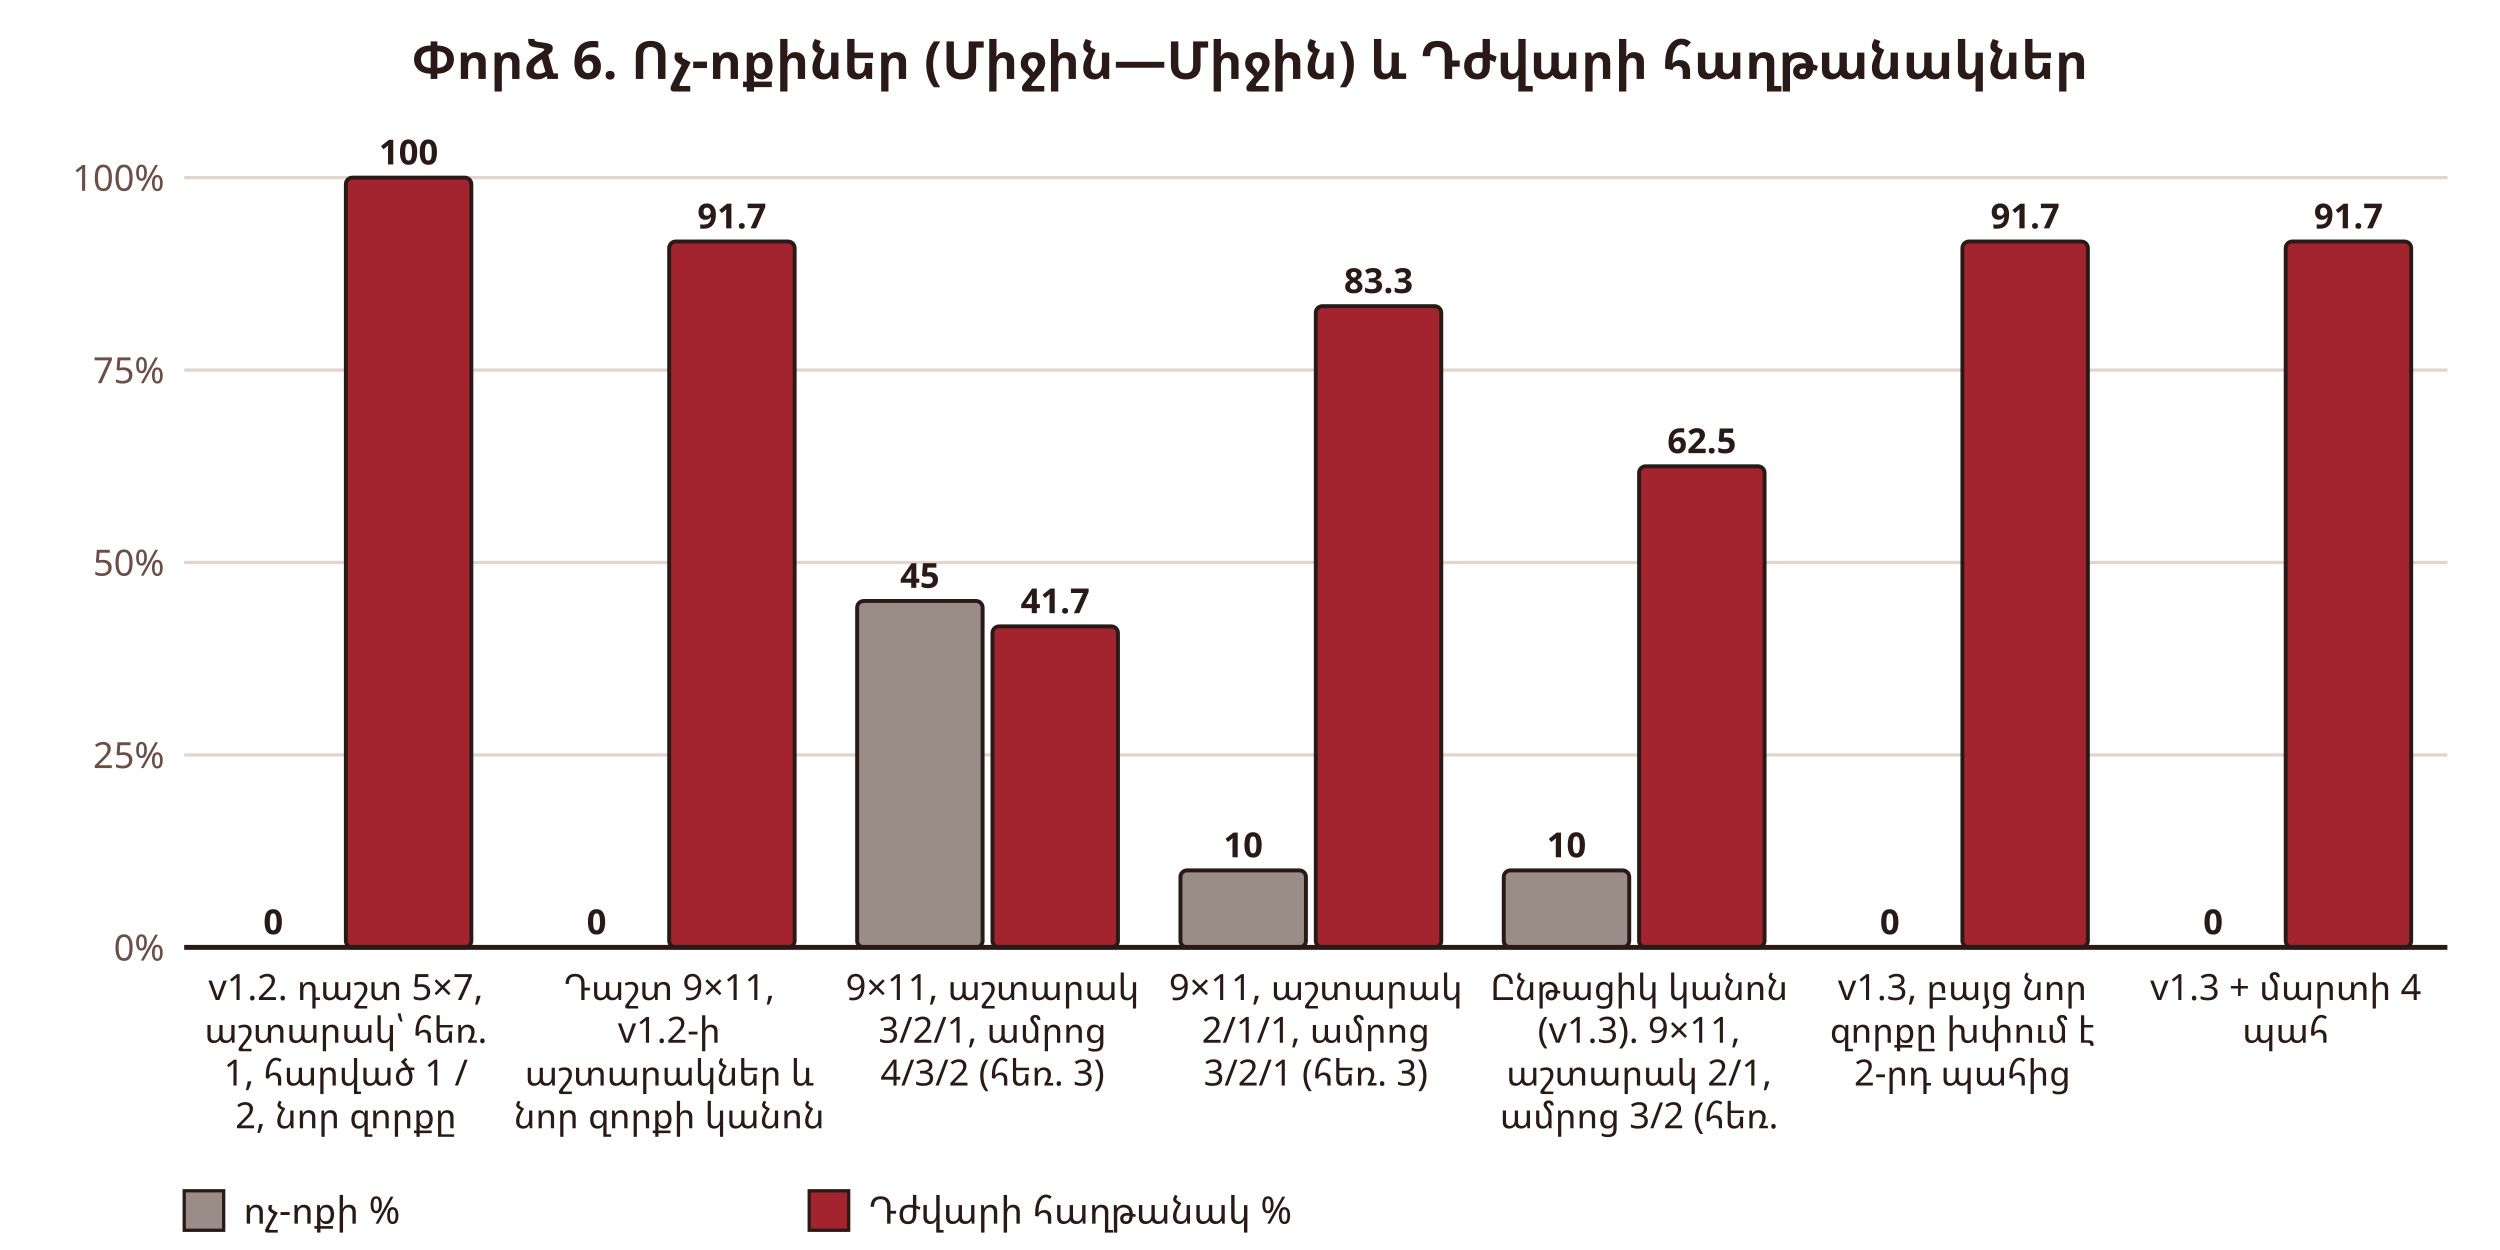
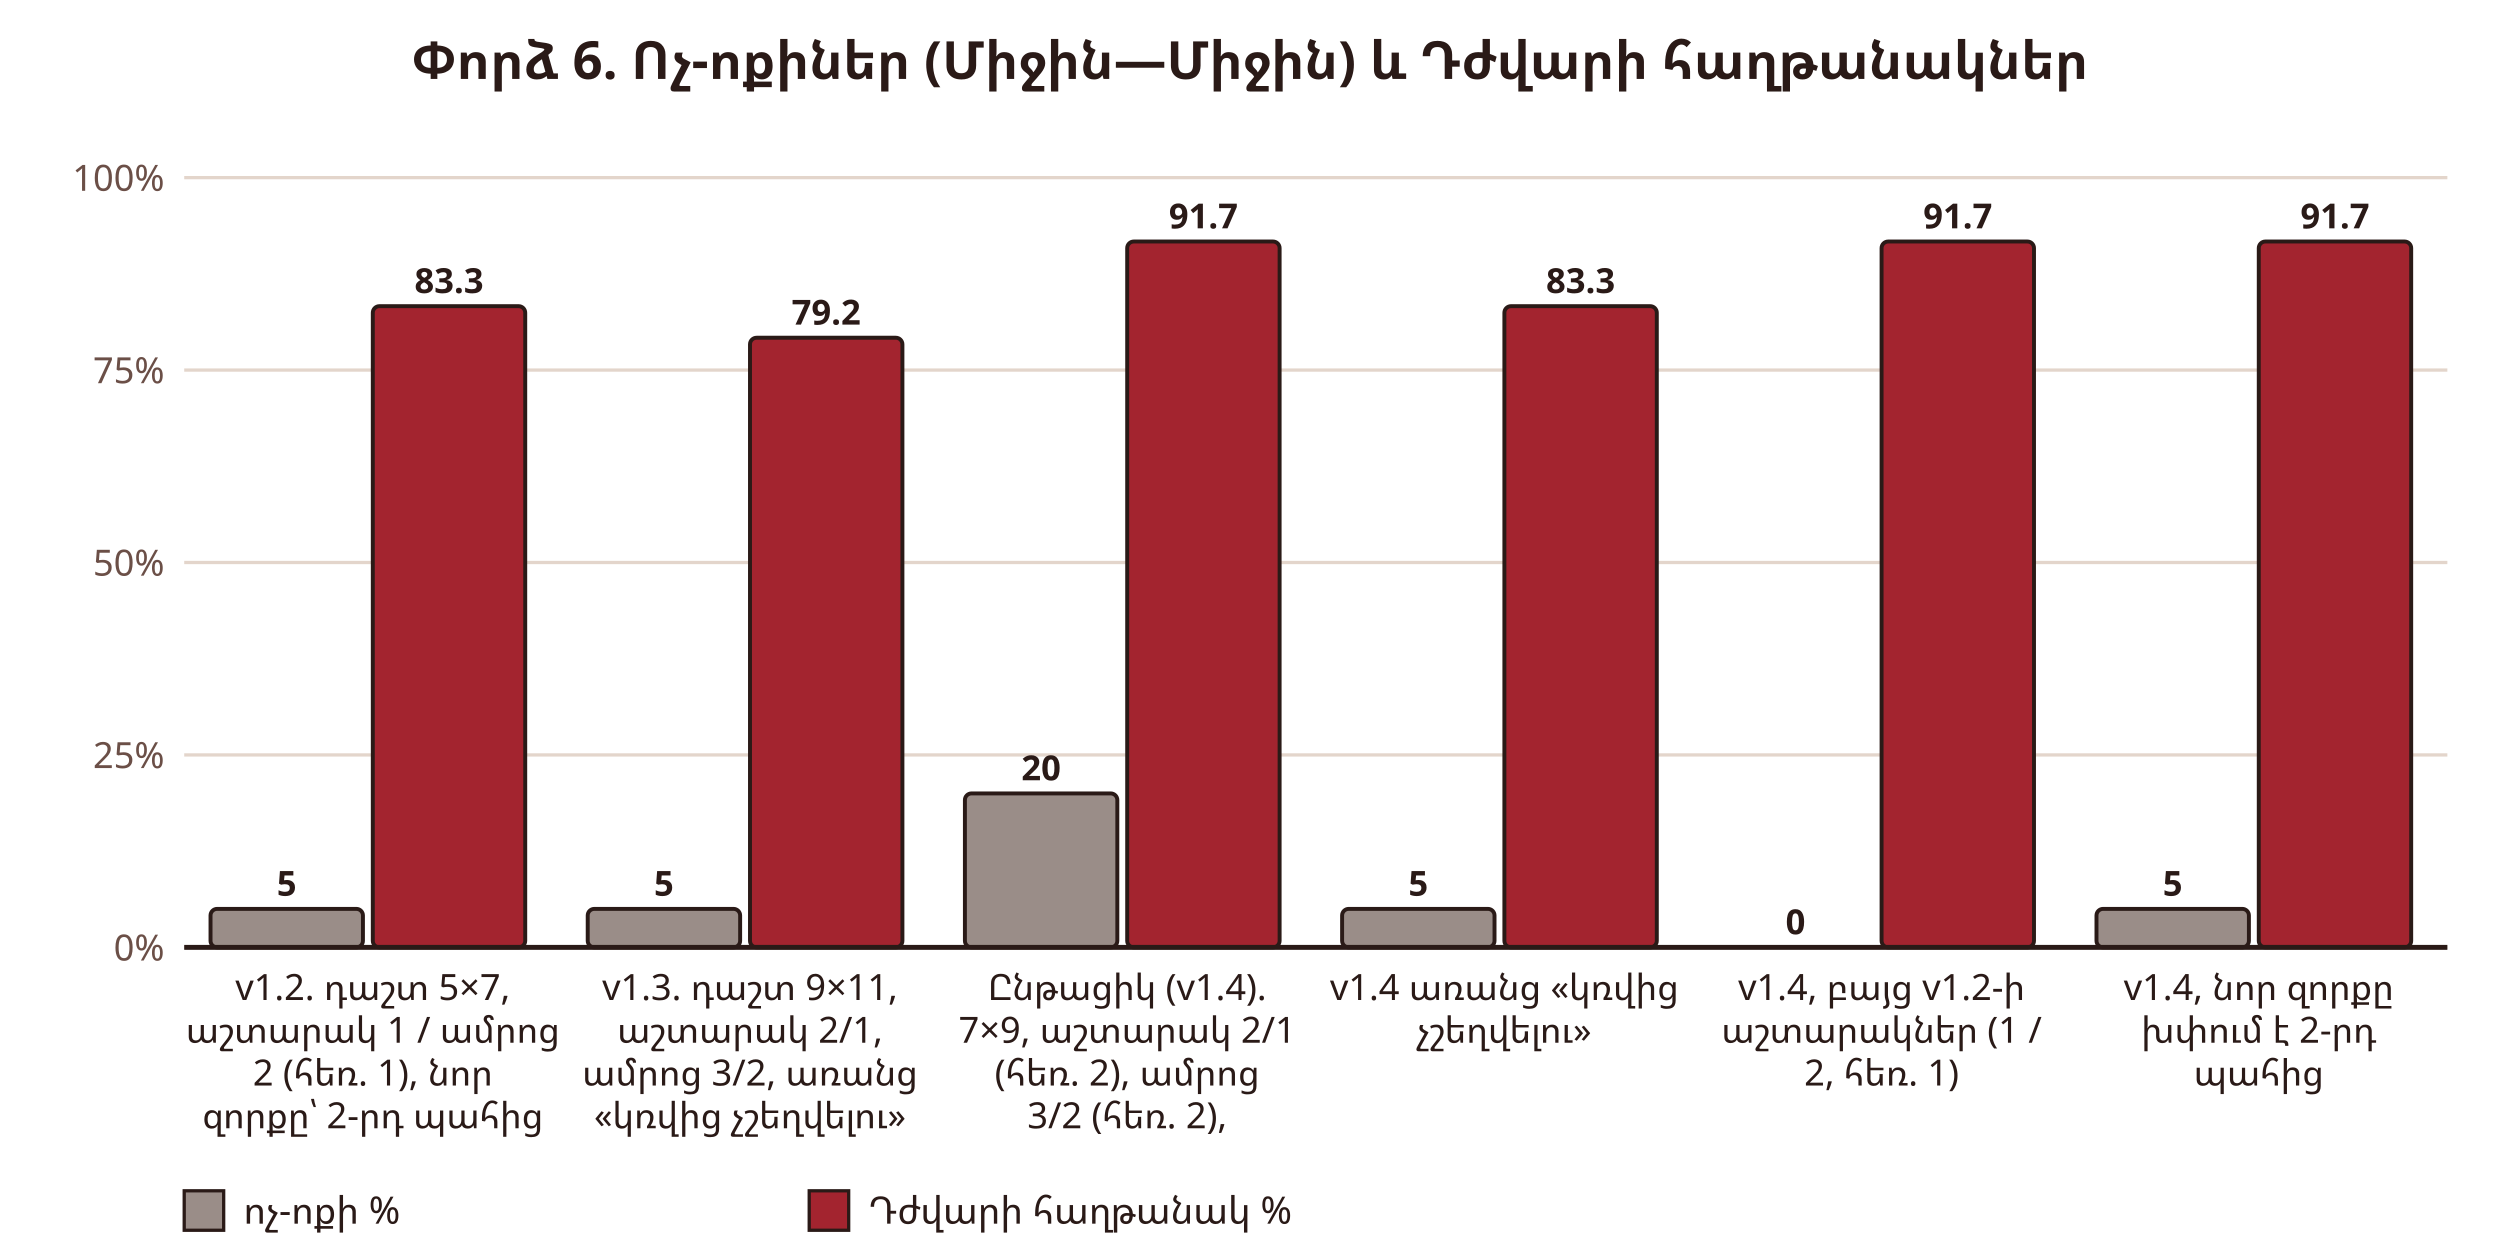
<svg xmlns="http://www.w3.org/2000/svg" viewBox="0 0 760 380" font-family="'Noto Sans Armenian','Segoe UI',sans-serif">
  <rect width="760" height="380" fill="#fff" />
  <text x="380" y="24" text-anchor="middle" font-size="16" font-weight="700" fill="#2a1a17">Փորձ 6. Ոչ-ոքիներ (Միջին—Միջին) և Դժվարի հաղթանակներ</text>
  <line x1="56" x2="744" y1="288" y2="288" stroke="#e3d5cb" />
  <text x="50" y="292" text-anchor="end" font-size="11" fill="#6b4f47">0%</text>
  <line x1="56" x2="744" y1="229.5" y2="229.5" stroke="#e3d5cb" />
  <text x="50" y="233.5" text-anchor="end" font-size="11" fill="#6b4f47">25%</text>
  <line x1="56" x2="744" y1="171" y2="171" stroke="#e3d5cb" />
  <text x="50" y="175" text-anchor="end" font-size="11" fill="#6b4f47">50%</text>
  <line x1="56" x2="744" y1="112.5" y2="112.5" stroke="#e3d5cb" />
  <text x="50" y="116.5" text-anchor="end" font-size="11" fill="#6b4f47">75%</text>
  <line x1="56" x2="744" y1="54" y2="54" stroke="#e3d5cb" />
  <text x="50" y="58" text-anchor="end" font-size="11" fill="#6b4f47">100%</text>
-   <rect x="64" y="288" width="38.143" height="0" fill="#9a8d88" stroke="#2a1a17" stroke-width="1.2" rx="2" />
-   <text x="83.071" y="284" text-anchor="middle" font-size="10.5" font-weight="700" fill="#2a1a17">0</text>
-   <rect x="105.143" y="54" width="38.143" height="234" fill="#a3242f" stroke="#2a1a17" stroke-width="1.2" rx="2" />
-   <text x="124.214" y="50" text-anchor="middle" font-size="10.5" font-weight="700" fill="#2a1a17">100</text>
-   <text x="105.143" y="304" text-anchor="middle" font-size="11" fill="#2a1a17">v1.2. դաշտ 5×7,</text>
-   <text x="105.143" y="317" text-anchor="middle" font-size="11" fill="#2a1a17">աշտարակ՝ հեռ.</text>
-   <text x="105.143" y="330" text-anchor="middle" font-size="11" fill="#2a1a17">1, հարված 1 /</text>
-   <text x="105.143" y="343" text-anchor="middle" font-size="11" fill="#2a1a17">2, նոր զորքը</text>
-   <rect x="162.286" y="288" width="38.143" height="0" fill="#9a8d88" stroke="#2a1a17" stroke-width="1.2" rx="2" />
-   <text x="181.357" y="284" text-anchor="middle" font-size="10.5" font-weight="700" fill="#2a1a17">0</text>
-   <rect x="203.429" y="73.422" width="38.143" height="214.578" fill="#a3242f" stroke="#2a1a17" stroke-width="1.2" rx="2" />
-   <text x="222.5" y="69.422" text-anchor="middle" font-size="10.5" font-weight="700" fill="#2a1a17">91.7</text>
-   <text x="203.429" y="304" text-anchor="middle" font-size="11" fill="#2a1a17">Դաշտ 9×11,</text>
-   <text x="203.429" y="317" text-anchor="middle" font-size="11" fill="#2a1a17">v1.2-ի</text>
-   <text x="203.429" y="330" text-anchor="middle" font-size="11" fill="#2a1a17">աշտարակներ և</text>
-   <text x="203.429" y="343" text-anchor="middle" font-size="11" fill="#2a1a17">նոր զորքի կանոն</text>
-   <rect x="260.571" y="182.7" width="38.143" height="105.3" fill="#9a8d88" stroke="#2a1a17" stroke-width="1.2" rx="2" />
-   <text x="279.643" y="178.7" text-anchor="middle" font-size="10.5" font-weight="700" fill="#2a1a17">45</text>
-   <rect x="301.714" y="190.422" width="38.143" height="97.578" fill="#a3242f" stroke="#2a1a17" stroke-width="1.2" rx="2" />
-   <text x="320.786" y="186.422" text-anchor="middle" font-size="10.5" font-weight="700" fill="#2a1a17">41.7</text>
-   <text x="301.714" y="304" text-anchor="middle" font-size="11" fill="#2a1a17">9×11, աշտարակ</text>
-   <text x="301.714" y="317" text-anchor="middle" font-size="11" fill="#2a1a17">3/2/1, ամրոց</text>
-   <text x="301.714" y="330" text-anchor="middle" font-size="11" fill="#2a1a17">4/3/2 (հեռ. 3)</text>
-   <rect x="358.857" y="264.6" width="38.143" height="23.4" fill="#9a8d88" stroke="#2a1a17" stroke-width="1.2" rx="2" />
-   <text x="377.929" y="260.6" text-anchor="middle" font-size="10.5" font-weight="700" fill="#2a1a17">10</text>
-   <rect x="400" y="93.078" width="38.143" height="194.922" fill="#a3242f" stroke="#2a1a17" stroke-width="1.2" rx="2" />
-   <text x="419.071" y="89.078" text-anchor="middle" font-size="10.5" font-weight="700" fill="#2a1a17">83.3</text>
-   <text x="400" y="304" text-anchor="middle" font-size="11" fill="#2a1a17">9×11, աշտարակ</text>
-   <text x="400" y="317" text-anchor="middle" font-size="11" fill="#2a1a17">2/1/1, ամրոց</text>
-   <text x="400" y="330" text-anchor="middle" font-size="11" fill="#2a1a17">3/2/1 (հեռ. 3)</text>
-   <rect x="457.143" y="264.6" width="38.143" height="23.4" fill="#9a8d88" stroke="#2a1a17" stroke-width="1.2" rx="2" />
-   <text x="476.214" y="260.6" text-anchor="middle" font-size="10.5" font-weight="700" fill="#2a1a17">10</text>
-   <rect x="498.286" y="141.75" width="38.143" height="146.25" fill="#a3242f" stroke="#2a1a17" stroke-width="1.2" rx="2" />
-   <text x="517.357" y="137.75" text-anchor="middle" font-size="10.5" font-weight="700" fill="#2a1a17">62.5</text>
-   <text x="498.286" y="304" text-anchor="middle" font-size="11" fill="#2a1a17">Ընթացիկ կանոն</text>
-   <text x="498.286" y="317" text-anchor="middle" font-size="11" fill="#2a1a17">(v1.3). 9×11,</text>
-   <text x="498.286" y="330" text-anchor="middle" font-size="11" fill="#2a1a17">աշտարակ 2/1,</text>
-   <text x="498.286" y="343" text-anchor="middle" font-size="11" fill="#2a1a17">ամրոց 3/2 (հեռ.</text>
-   <rect x="555.429" y="288" width="38.143" height="0" fill="#9a8d88" stroke="#2a1a17" stroke-width="1.2" rx="2" />
-   <text x="574.5" y="284" text-anchor="middle" font-size="10.5" font-weight="700" fill="#2a1a17">0</text>
-   <rect x="596.571" y="73.422" width="38.143" height="214.578" fill="#a3242f" stroke="#2a1a17" stroke-width="1.2" rx="2" />
-   <text x="615.643" y="69.422" text-anchor="middle" font-size="10.5" font-weight="700" fill="#2a1a17">91.7</text>
-   <text x="596.571" y="304" text-anchor="middle" font-size="11" fill="#2a1a17">v1.3, բայց նոր</text>
-   <text x="596.571" y="317" text-anchor="middle" font-size="11" fill="#2a1a17">զորքը խփում է</text>
-   <text x="596.571" y="330" text-anchor="middle" font-size="11" fill="#2a1a17">2-րդ պահից</text>
-   <rect x="653.714" y="288" width="38.143" height="0" fill="#9a8d88" stroke="#2a1a17" stroke-width="1.2" rx="2" />
-   <text x="672.786" y="284" text-anchor="middle" font-size="10.5" font-weight="700" fill="#2a1a17">0</text>
-   <rect x="694.857" y="73.422" width="38.143" height="214.578" fill="#a3242f" stroke="#2a1a17" stroke-width="1.2" rx="2" />
-   <text x="713.929" y="69.422" text-anchor="middle" font-size="10.5" font-weight="700" fill="#2a1a17">91.7</text>
-   <text x="694.857" y="304" text-anchor="middle" font-size="11" fill="#2a1a17">v1.3 + մարտի 4</text>
-   <text x="694.857" y="317" text-anchor="middle" font-size="11" fill="#2a1a17">պահ</text>
+   <rect x="64" y="276.3" width="46.333" height="11.7" fill="#9a8d88" stroke="#2a1a17" stroke-width="1.2" rx="2" />
+   <text x="87.167" y="272.3" text-anchor="middle" font-size="10.5" font-weight="700" fill="#2a1a17">5</text>
+   <rect x="113.333" y="93.078" width="46.333" height="194.922" fill="#a3242f" stroke="#2a1a17" stroke-width="1.2" rx="2" />
+   <text x="136.5" y="89.078" text-anchor="middle" font-size="10.5" font-weight="700" fill="#2a1a17">83.3</text>
+   <text x="113.333" y="304" text-anchor="middle" font-size="11" fill="#2a1a17">v1.2. դաշտ 5×7,</text>
+   <text x="113.333" y="317" text-anchor="middle" font-size="11" fill="#2a1a17">աշտարակ 1 / ամրոց</text>
+   <text x="113.333" y="330" text-anchor="middle" font-size="11" fill="#2a1a17">2 (հեռ. 1), նոր</text>
+   <text x="113.333" y="343" text-anchor="middle" font-size="11" fill="#2a1a17">զորքը՝ 2-րդ պահից</text>
+   <rect x="178.667" y="276.3" width="46.333" height="11.7" fill="#9a8d88" stroke="#2a1a17" stroke-width="1.2" rx="2" />
+   <text x="201.833" y="272.3" text-anchor="middle" font-size="10.5" font-weight="700" fill="#2a1a17">5</text>
+   <rect x="228" y="102.672" width="46.333" height="185.328" fill="#a3242f" stroke="#2a1a17" stroke-width="1.2" rx="2" />
+   <text x="251.167" y="98.672" text-anchor="middle" font-size="10.5" font-weight="700" fill="#2a1a17">79.2</text>
+   <text x="228" y="304" text-anchor="middle" font-size="11" fill="#2a1a17">v1.3. դաշտ 9×11,</text>
+   <text x="228" y="317" text-anchor="middle" font-size="11" fill="#2a1a17">աշտարակ 2/1,</text>
+   <text x="228" y="330" text-anchor="middle" font-size="11" fill="#2a1a17">ամրոց 3/2, առանց</text>
+   <text x="228" y="343" text-anchor="middle" font-size="11" fill="#2a1a17">«կռվից չշեղվելու»</text>
+   <rect x="293.333" y="241.2" width="46.333" height="46.8" fill="#9a8d88" stroke="#2a1a17" stroke-width="1.2" rx="2" />
+   <text x="316.5" y="237.2" text-anchor="middle" font-size="10.5" font-weight="700" fill="#2a1a17">20</text>
+   <rect x="342.667" y="73.422" width="46.333" height="214.578" fill="#a3242f" stroke="#2a1a17" stroke-width="1.2" rx="2" />
+   <text x="365.833" y="69.422" text-anchor="middle" font-size="10.5" font-weight="700" fill="#2a1a17">91.7</text>
+   <text x="342.667" y="304" text-anchor="middle" font-size="11" fill="#2a1a17">Ընթացիկ (v1.4).</text>
+   <text x="342.667" y="317" text-anchor="middle" font-size="11" fill="#2a1a17">7×9, աշտարակ 2/1</text>
+   <text x="342.667" y="330" text-anchor="middle" font-size="11" fill="#2a1a17">(հեռ. 2), ամրոց</text>
+   <text x="342.667" y="343" text-anchor="middle" font-size="11" fill="#2a1a17">3/2 (հեռ. 2),</text>
+   <rect x="408" y="276.3" width="46.333" height="11.7" fill="#9a8d88" stroke="#2a1a17" stroke-width="1.2" rx="2" />
+   <text x="431.167" y="272.3" text-anchor="middle" font-size="10.5" font-weight="700" fill="#2a1a17">5</text>
+   <rect x="457.333" y="93.078" width="46.333" height="194.922" fill="#a3242f" stroke="#2a1a17" stroke-width="1.2" rx="2" />
+   <text x="480.5" y="89.078" text-anchor="middle" font-size="10.5" font-weight="700" fill="#2a1a17">83.3</text>
+   <text x="457.333" y="304" text-anchor="middle" font-size="11" fill="#2a1a17">v1.4 առանց «կռվից</text>
+   <text x="457.333" y="317" text-anchor="middle" font-size="11" fill="#2a1a17">չշեղվելու»</text>
+   <rect x="522.667" y="288" width="46.333" height="0" fill="#9a8d88" stroke="#2a1a17" stroke-width="1.2" rx="2" />
+   <text x="545.833" y="284" text-anchor="middle" font-size="10.5" font-weight="700" fill="#2a1a17">0</text>
+   <rect x="572" y="73.422" width="46.333" height="214.578" fill="#a3242f" stroke="#2a1a17" stroke-width="1.2" rx="2" />
+   <text x="595.167" y="69.422" text-anchor="middle" font-size="10.5" font-weight="700" fill="#2a1a17">91.7</text>
+   <text x="572" y="304" text-anchor="middle" font-size="11" fill="#2a1a17">v1.4, բայց v1.2-ի</text>
+   <text x="572" y="317" text-anchor="middle" font-size="11" fill="#2a1a17">աշտարակներ (1 /</text>
+   <text x="572" y="330" text-anchor="middle" font-size="11" fill="#2a1a17">2, հեռ. 1)</text>
+   <rect x="637.333" y="276.3" width="46.333" height="11.7" fill="#9a8d88" stroke="#2a1a17" stroke-width="1.2" rx="2" />
+   <text x="660.5" y="272.3" text-anchor="middle" font-size="10.5" font-weight="700" fill="#2a1a17">5</text>
+   <rect x="686.667" y="73.422" width="46.333" height="214.578" fill="#a3242f" stroke="#2a1a17" stroke-width="1.2" rx="2" />
+   <text x="709.833" y="69.422" text-anchor="middle" font-size="10.5" font-weight="700" fill="#2a1a17">91.7</text>
+   <text x="686.667" y="304" text-anchor="middle" font-size="11" fill="#2a1a17">v1.4, նոր զորքը</text>
+   <text x="686.667" y="317" text-anchor="middle" font-size="11" fill="#2a1a17">խփում է 2-րդ</text>
+   <text x="686.667" y="330" text-anchor="middle" font-size="11" fill="#2a1a17">պահից</text>
  <rect x="56" y="362" width="12" height="12" fill="#9a8d88" stroke="#2a1a17" />
  <text x="74" y="372" font-size="11.5" fill="#2a1a17">ոչ-ոքի %</text>
  <rect x="246" y="362" width="12" height="12" fill="#a3242f" stroke="#2a1a17" />
  <text x="264" y="372" font-size="11.5" fill="#2a1a17">Դժվարի հաղթանակ %</text>
  <line x1="56" x2="744" y1="288" y2="288" stroke="#2a1a17" stroke-width="1.5" />
</svg>
